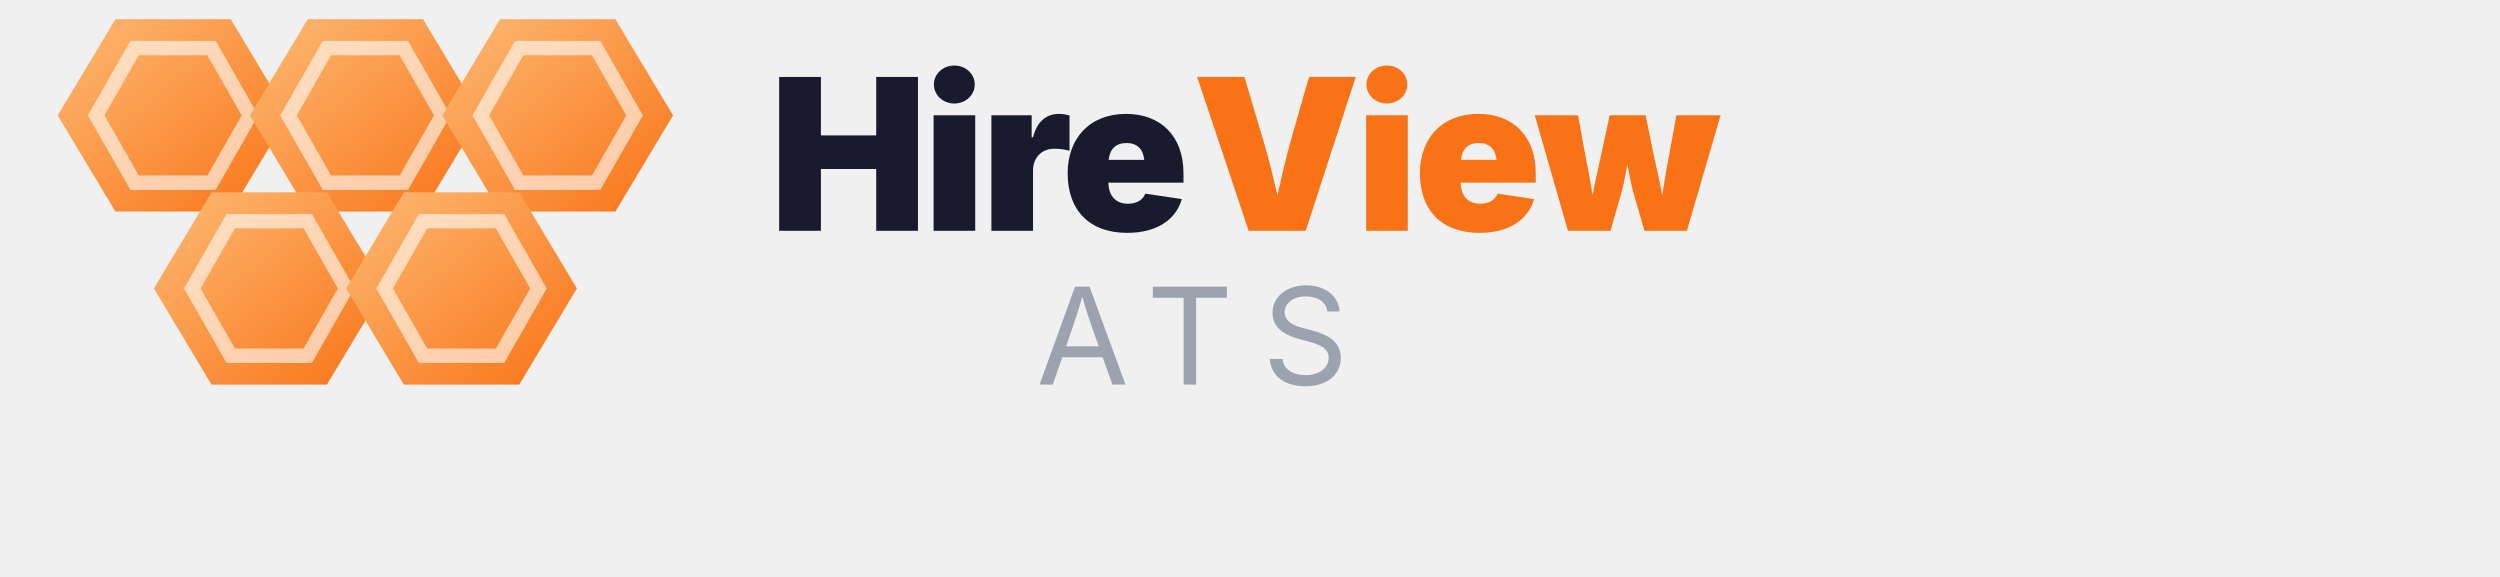
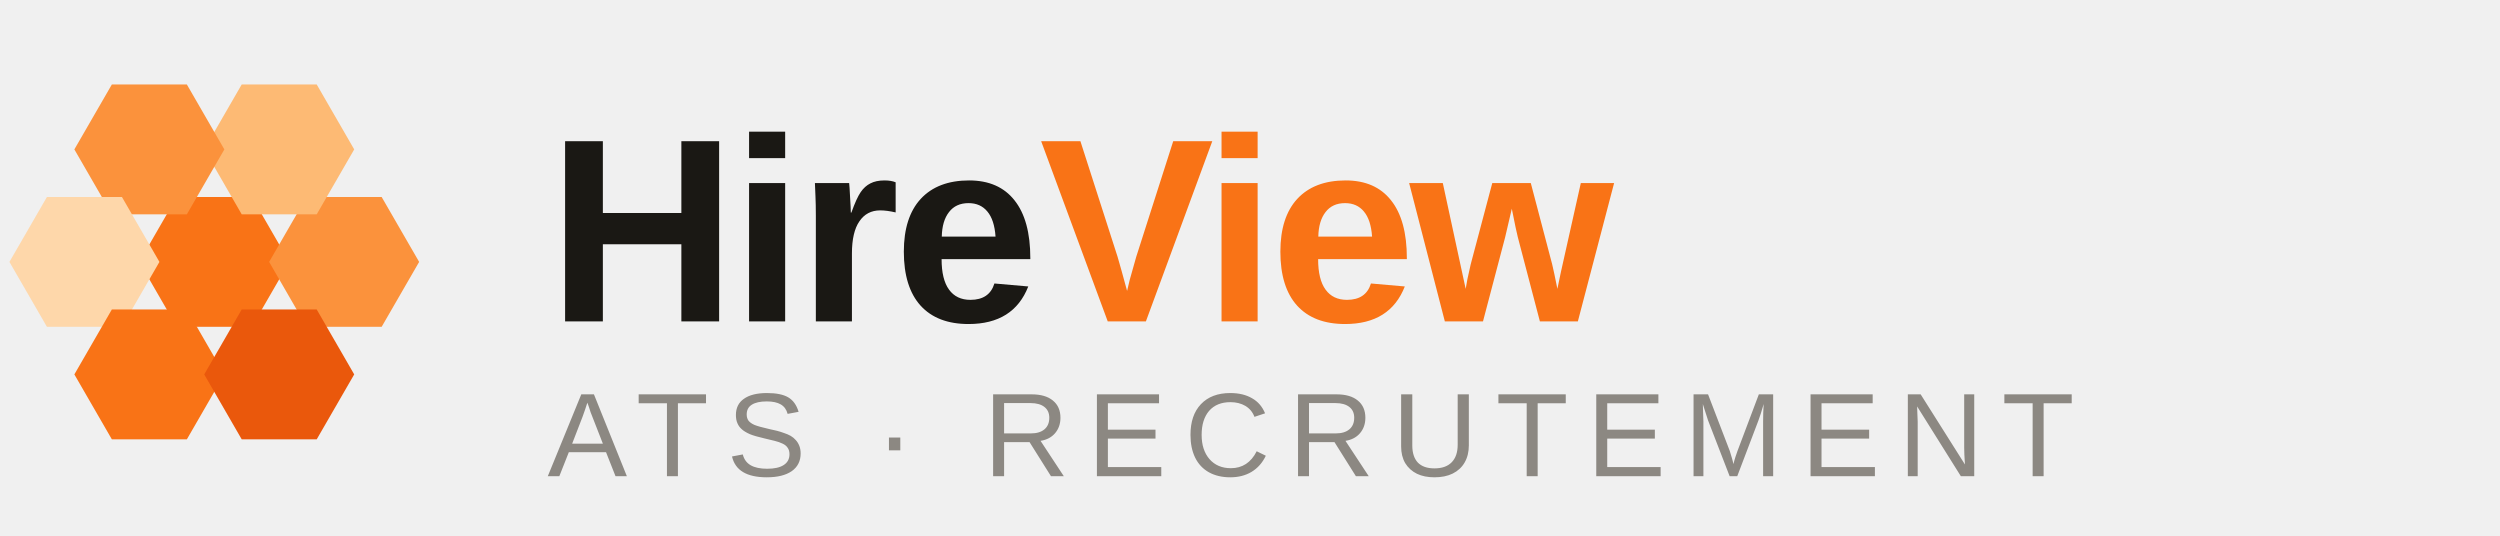
- <svg xmlns="http://www.w3.org/2000/svg" viewBox="0 0 260 60" width="260" height="60">
-   <defs>
-     <linearGradient id="hg" x1="0%" y1="0%" x2="100%" y2="100%">
-       <stop offset="0%" style="stop-color:#fdba74" />
-       <stop offset="100%" style="stop-color:#f97316" />
-     </linearGradient>
-   </defs>
-   <polygon points="12,2 24,2 30,12 24,22 12,22 6,12" fill="url(#hg)" />
-   <polygon points="14,5 22,5 26,12 22,19 14,19 10,12" fill="none" stroke="white" stroke-width="1.5" opacity="0.6" />
-   <polygon points="32,2 44,2 50,12 44,22 32,22 26,12" fill="url(#hg)" />
-   <polygon points="34,5 42,5 46,12 42,19 34,19 30,12" fill="none" stroke="white" stroke-width="1.5" opacity="0.6" />
-   <polygon points="52,2 64,2 70,12 64,22 52,22 46,12" fill="url(#hg)" />
-   <polygon points="54,5 62,5 66,12 62,19 54,19 50,12" fill="none" stroke="white" stroke-width="1.5" opacity="0.6" />
-   <polygon points="22,20 34,20 40,30 34,40 22,40 16,30" fill="url(#hg)" />
-   <polygon points="24,23 32,23 36,30 32,37 24,37 20,30" fill="none" stroke="white" stroke-width="1.5" opacity="0.6" />
-   <polygon points="42,20 54,20 60,30 54,40 42,40 36,30" fill="url(#hg)" />
-   <polygon points="44,23 52,23 56,30 52,37 44,37 40,30" fill="none" stroke="white" stroke-width="1.5" opacity="0.6" />
-   <text x="80" y="24" font-family="Inter, Arial, sans-serif" font-weight="900" font-size="22" fill="#1a1a2e" letter-spacing="-0.5">Hire</text>
-   <text x="124" y="24" font-family="Inter, Arial, sans-serif" font-weight="900" font-size="22" fill="#f97316" letter-spacing="-0.5">View</text>
-   <text x="124" y="40" text-anchor="middle" font-family="Inter, Arial, sans-serif" font-weight="400" font-size="14" fill="#9ca3af" letter-spacing="3">ATS</text>
+ <svg xmlns="http://www.w3.org/2000/svg" viewBox="0 0 210 45" width="210" height="45">
+   <svg x="0" y="5" width="36" height="34" viewBox="0 3 40 34">
+     <polygon points="27,20 23.5,26.06 16.5,26.06 13,20 16.5,13.94 23.5,13.94" fill="#F97316" />
+     <polygon points="39.12,20 35.62,26.06 28.62,26.06 25.12,20 28.62,13.94 35.62,13.94" fill="#FB923C" />
+     <polygon points="33.06,9.5 29.56,15.56 22.56,15.56 19.06,9.5 22.56,3.44 29.56,3.44" fill="#FDBA74" />
+     <polygon points="20.94,9.5 17.44,15.56 10.44,15.56 6.94,9.5 10.44,3.44 17.44,3.44" fill="#FB923C" />
+     <polygon points="14.88,20 11.38,26.06 4.38,26.06 0.88,20 4.38,13.94 11.38,13.94" fill="#FED7AA" />
+     <polygon points="20.94,30.5 17.44,36.56 10.44,36.56 6.94,30.5 10.44,24.44 17.44,24.44" fill="#F97316" />
+     <polygon points="33.06,30.5 29.56,36.56 22.56,36.56 19.06,30.5 22.56,24.44 29.56,24.44" fill="#EA580C" />
+   </svg>
+   <text x="46" y="27" font-family="'Plus Jakarta Sans', Arial, sans-serif" font-weight="900" font-size="22" letter-spacing="-0.5" fill="#1A1814">Hire<tspan fill="#F97316">View</tspan>
+   </text>
+   <text x="46" y="40" font-family="'Plus Jakarta Sans', Arial, sans-serif" font-weight="400" font-size="10" letter-spacing="1.5" fill="#8C8882">ATS · RECRUTEMENT</text>
</svg>
